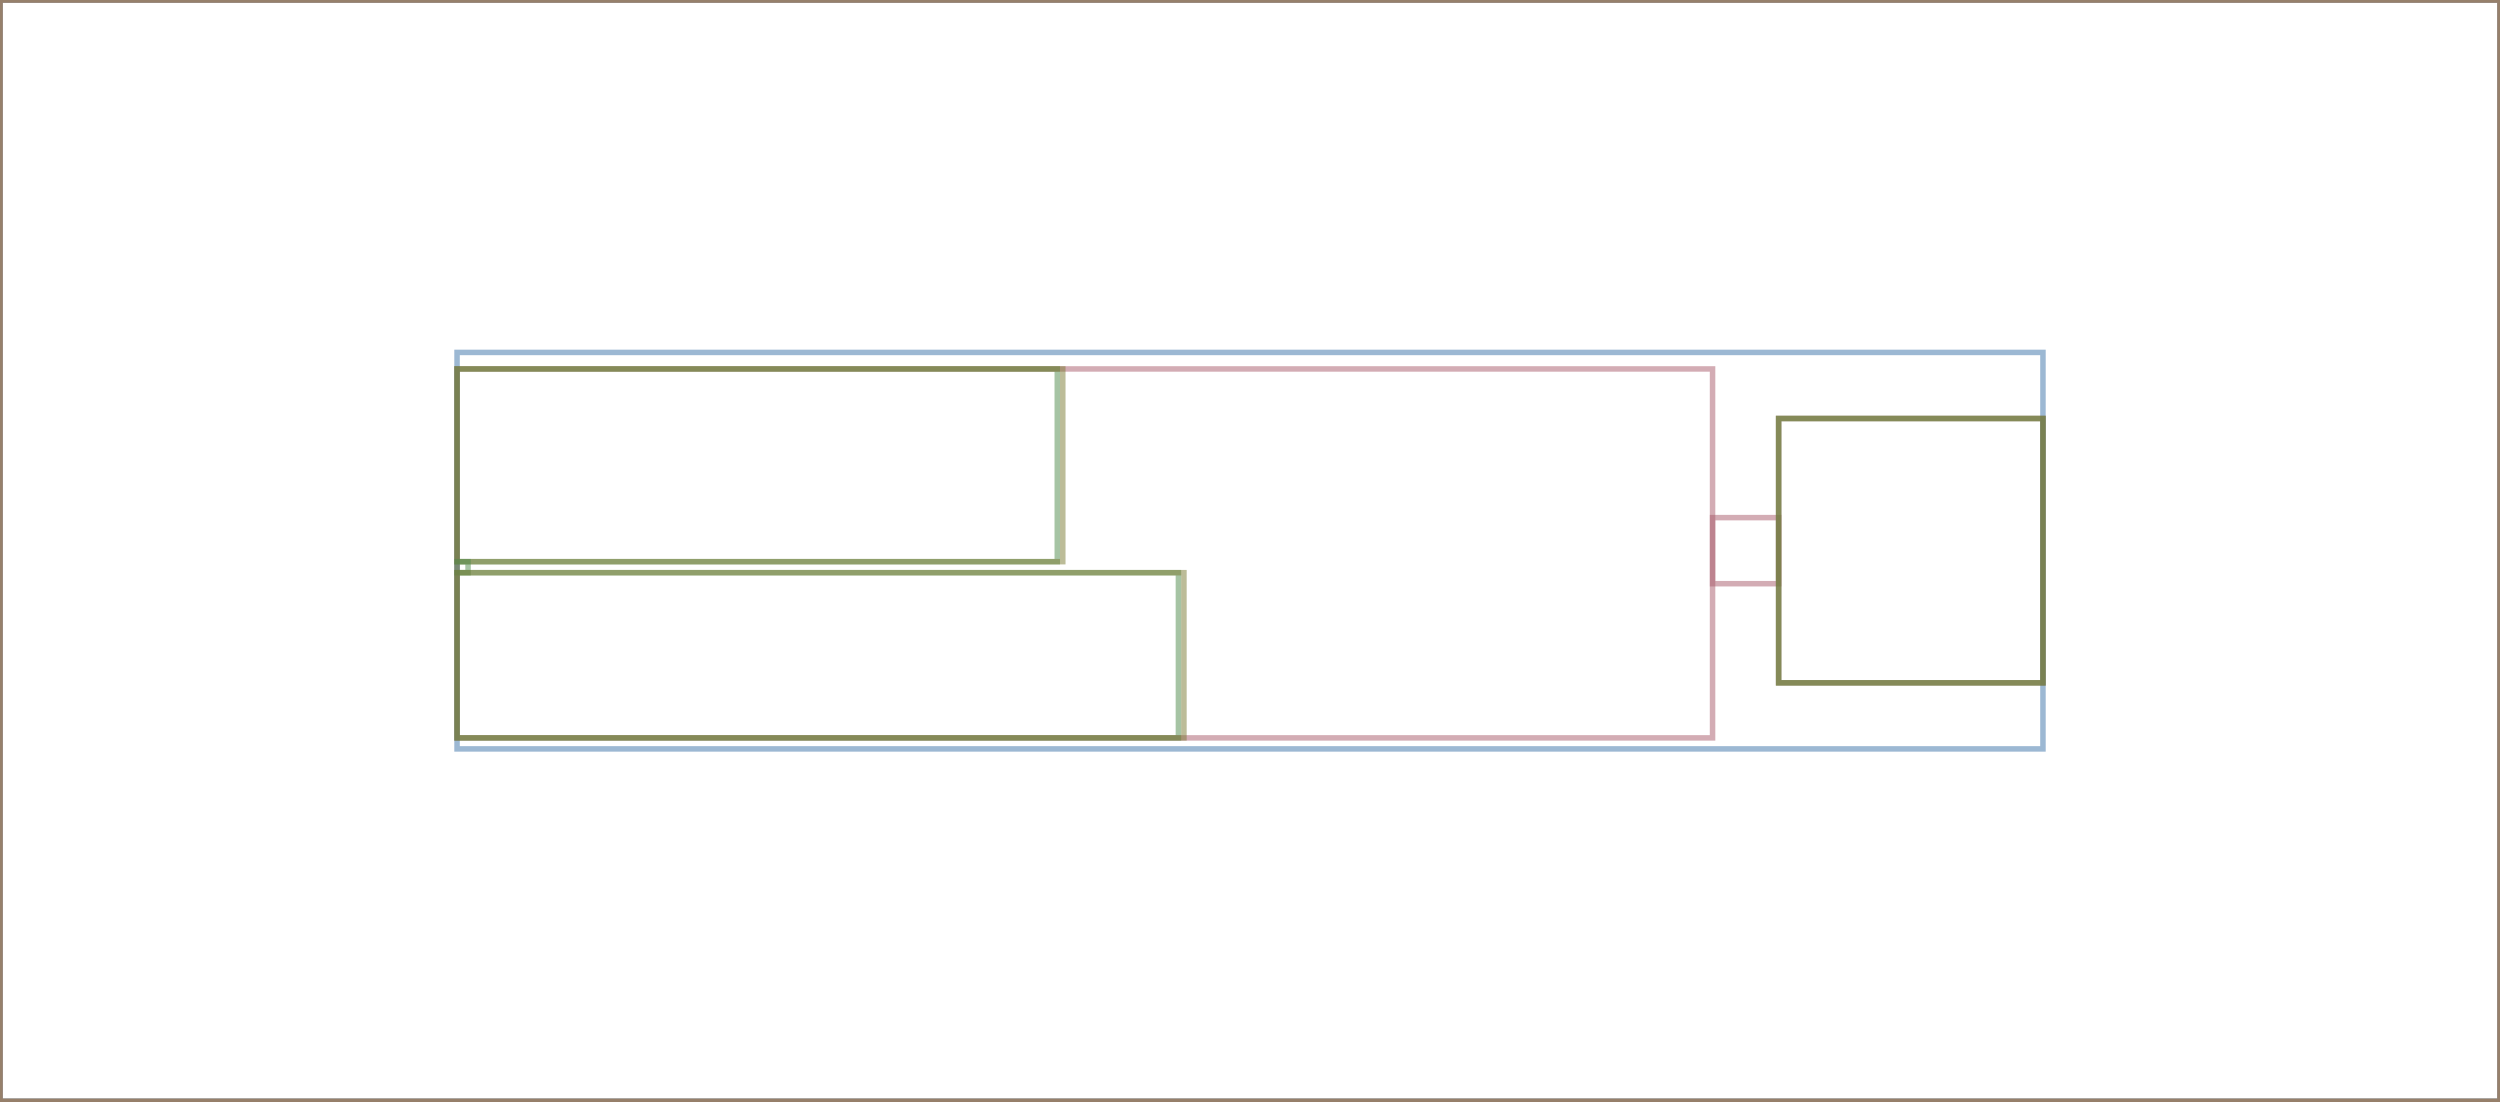
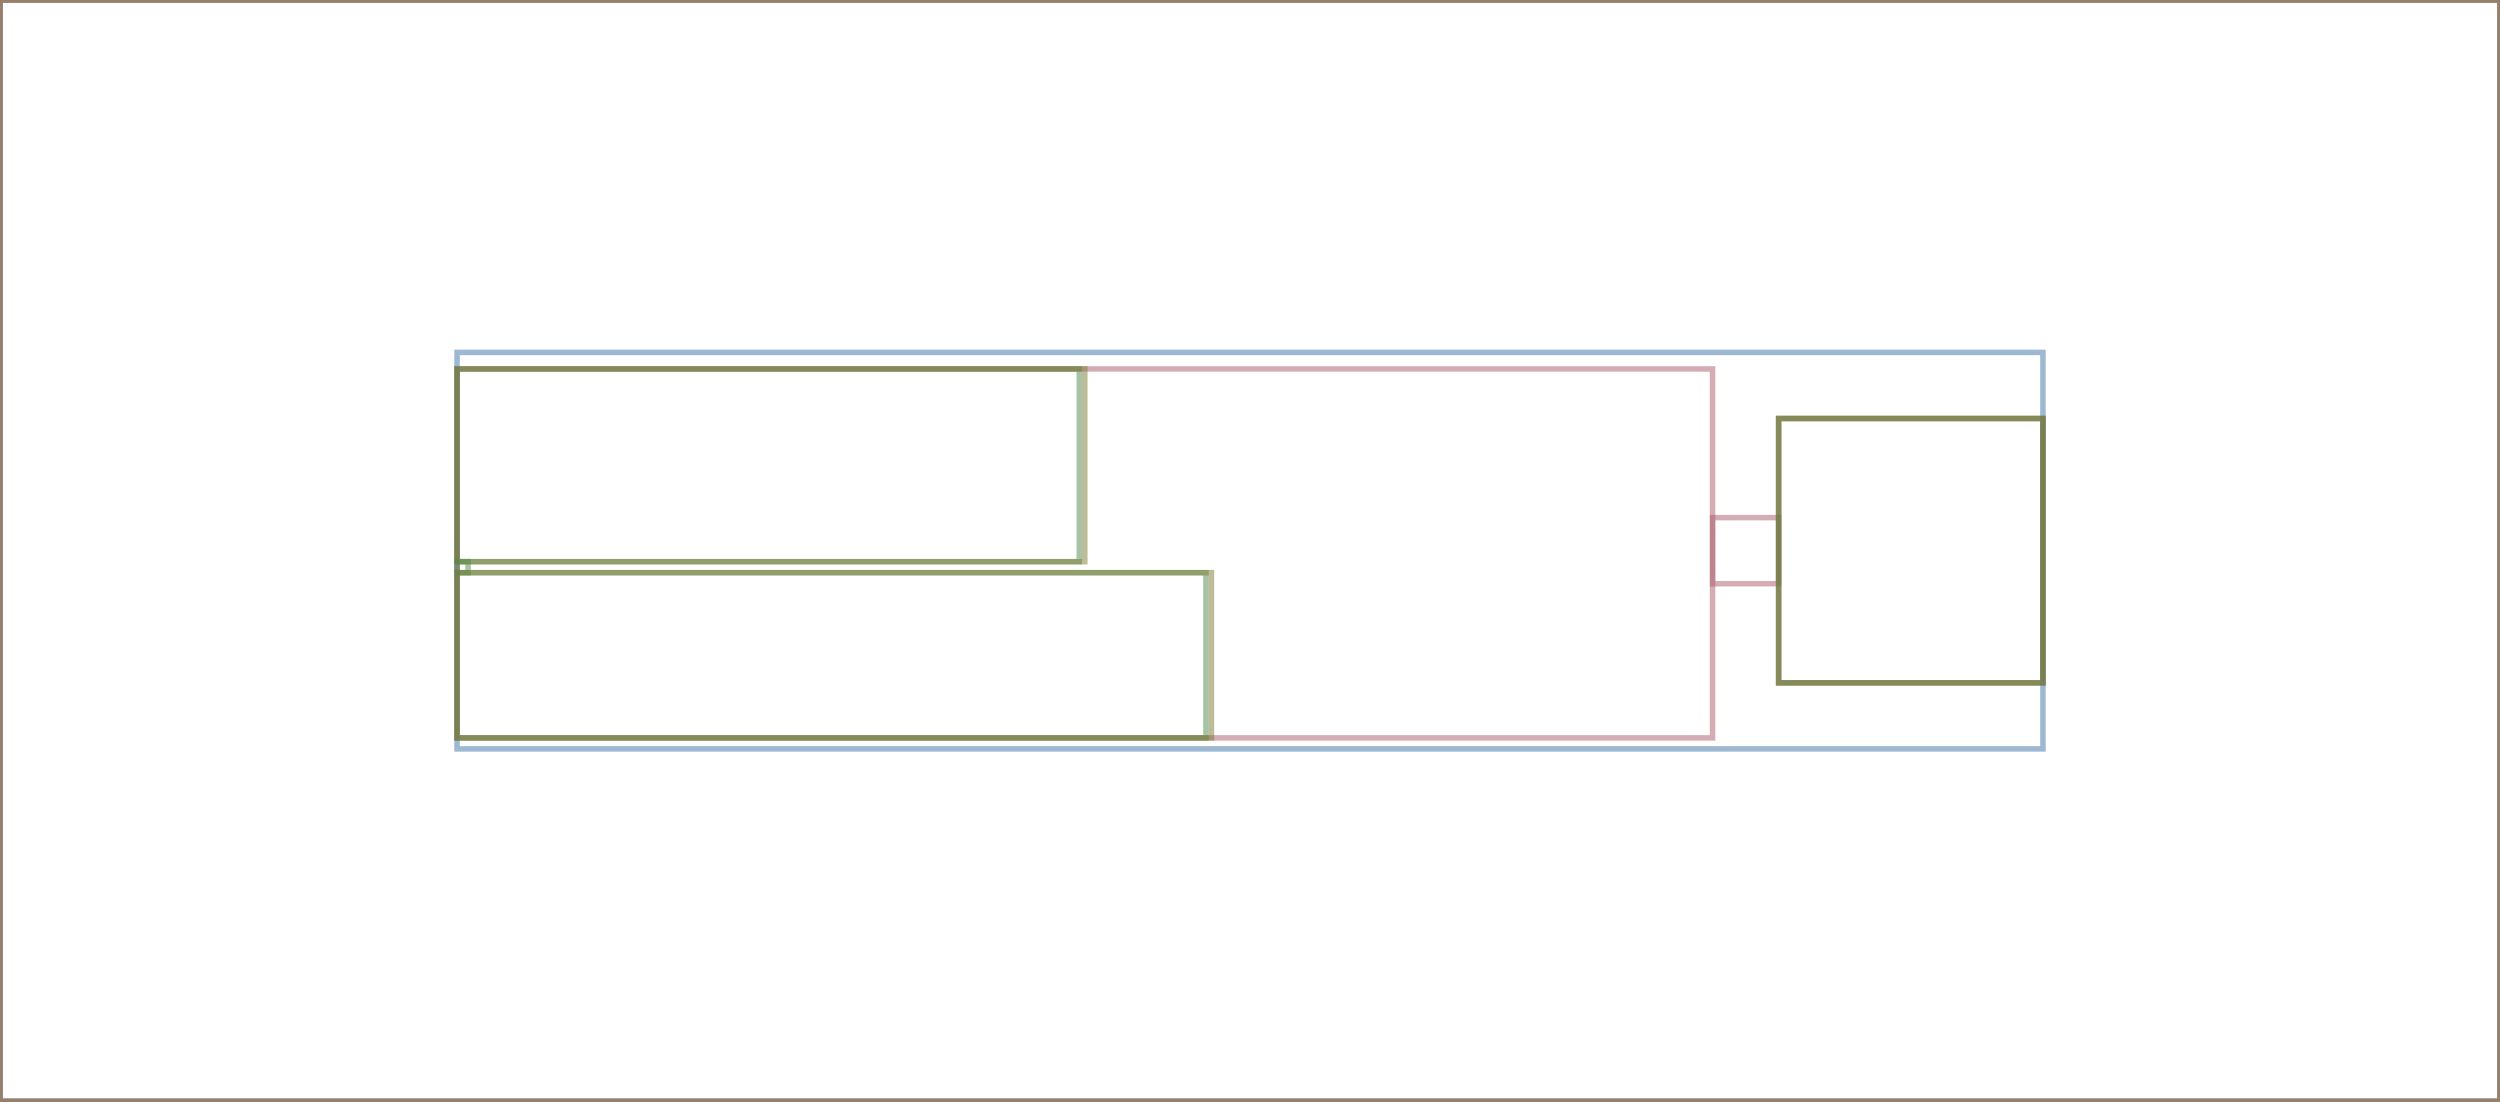
<svg xmlns="http://www.w3.org/2000/svg" viewBox="0 0 454 200" width="454" height="200" role="img" aria-label="RadioButton layout wireframe">
  <rect width="454" height="200" fill="#ffffff" />
  <g>
    <rect x="0" y="0" width="454" height="200" fill="none" fill-opacity="0" stroke="#5B6470" stroke-width="1" stroke-opacity="0.5" />
  </g>
  <g>
    <rect x="0" y="0" width="454" height="200" fill="none" fill-opacity="0" stroke="#2E7D6B" stroke-width="1" stroke-opacity="0.5" />
  </g>
  <g>
    <rect x="0" y="0" width="454" height="200" fill="none" fill-opacity="0" stroke="#8E6BA8" stroke-width="1" stroke-opacity="0.5" />
  </g>
  <g>
    <rect x="0" y="0" width="454" height="200" fill="none" fill-opacity="0" stroke="#B0813B" stroke-width="1" stroke-opacity="0.5" />
  </g>
  <g>
    <rect x="83" y="64" width="288" height="72" fill="none" fill-opacity="0" stroke="#3B72A8" stroke-width="1" stroke-opacity="0.5" />
  </g>
  <g>
    <rect x="83" y="67" width="228" height="67" fill="none" fill-opacity="0" stroke="#A85B6B" stroke-width="1" stroke-opacity="0.5" />
  </g>
  <g>
-     <rect x="83" y="67" width="109" height="35" fill="none" fill-opacity="0" stroke="#4F8A4A" stroke-width="1" stroke-opacity="0.5" />
+     <rect x="83" y="67" width="113" height="35" fill="none" fill-opacity="0" stroke="#4F8A4A" stroke-width="1" stroke-opacity="0.5" />
  </g>
  <g>
-     <rect x="83" y="67" width="110" height="35" fill="none" fill-opacity="0" stroke="#7A7A33" stroke-width="1" stroke-opacity="0.5" />
+     <rect x="83" y="67" width="114" height="35" fill="none" fill-opacity="0" stroke="#7A7A33" stroke-width="1" stroke-opacity="0.5" />
  </g>
  <g>
    <rect x="83" y="102" width="2" height="2" fill="none" fill-opacity="0" stroke="#4F8A4A" stroke-width="1" stroke-opacity="0.5" />
  </g>
  <g>
-     <rect x="83" y="104" width="131" height="30" fill="none" fill-opacity="0" stroke="#4F8A4A" stroke-width="1" stroke-opacity="0.5" />
+     <rect x="83" y="104" width="136" height="30" fill="none" fill-opacity="0" stroke="#4F8A4A" stroke-width="1" stroke-opacity="0.5" />
  </g>
  <g>
-     <rect x="83" y="104" width="132" height="30" fill="none" fill-opacity="0" stroke="#7A7A33" stroke-width="1" stroke-opacity="0.5" />
+     <rect x="83" y="104" width="137" height="30" fill="none" fill-opacity="0" stroke="#7A7A33" stroke-width="1" stroke-opacity="0.5" />
  </g>
  <g>
    <rect x="311" y="94" width="12" height="12" fill="none" fill-opacity="0" stroke="#A85B6B" stroke-width="1" stroke-opacity="0.5" />
  </g>
  <g>
    <rect x="323" y="76" width="48" height="48" fill="none" fill-opacity="0" stroke="#A85B6B" stroke-width="1" stroke-opacity="0.5" />
  </g>
  <g>
    <rect x="323" y="76" width="48" height="48" fill="none" fill-opacity="0" stroke="#4F8A4A" stroke-width="1" stroke-opacity="0.5" />
  </g>
  <g>
    <rect x="323" y="76" width="48" height="48" fill="none" fill-opacity="0" stroke="#7A7A33" stroke-width="1" stroke-opacity="0.5" />
  </g>
</svg>
